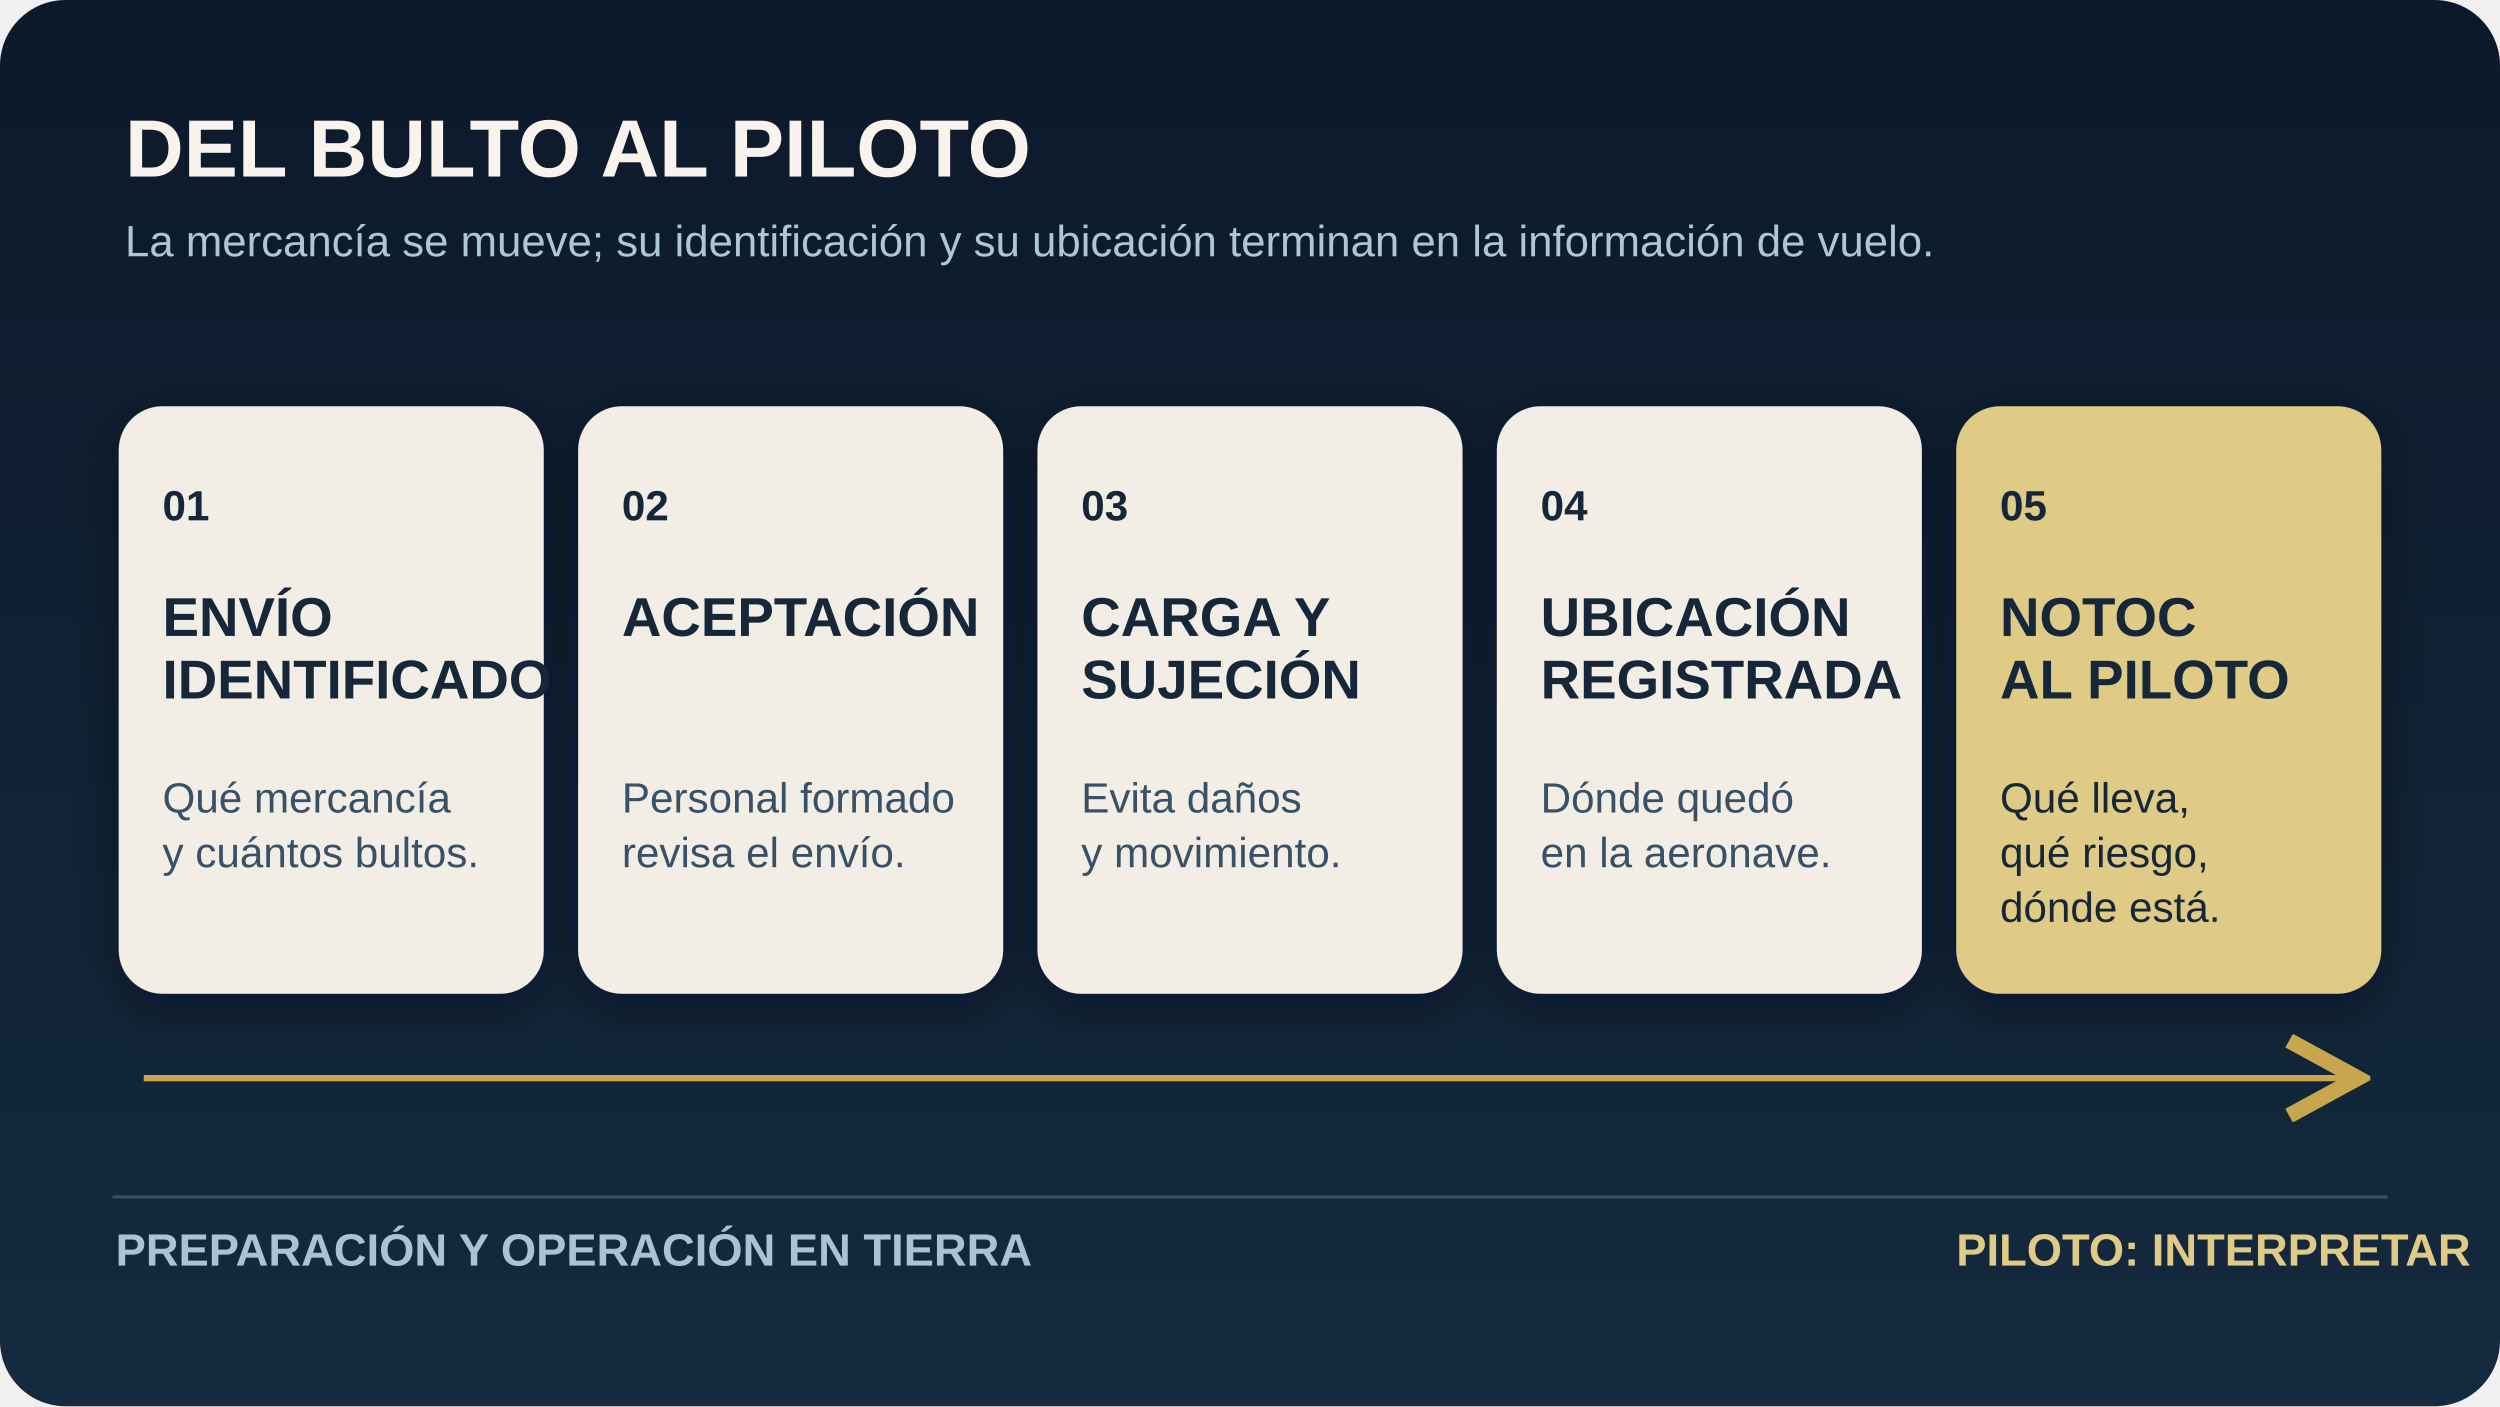
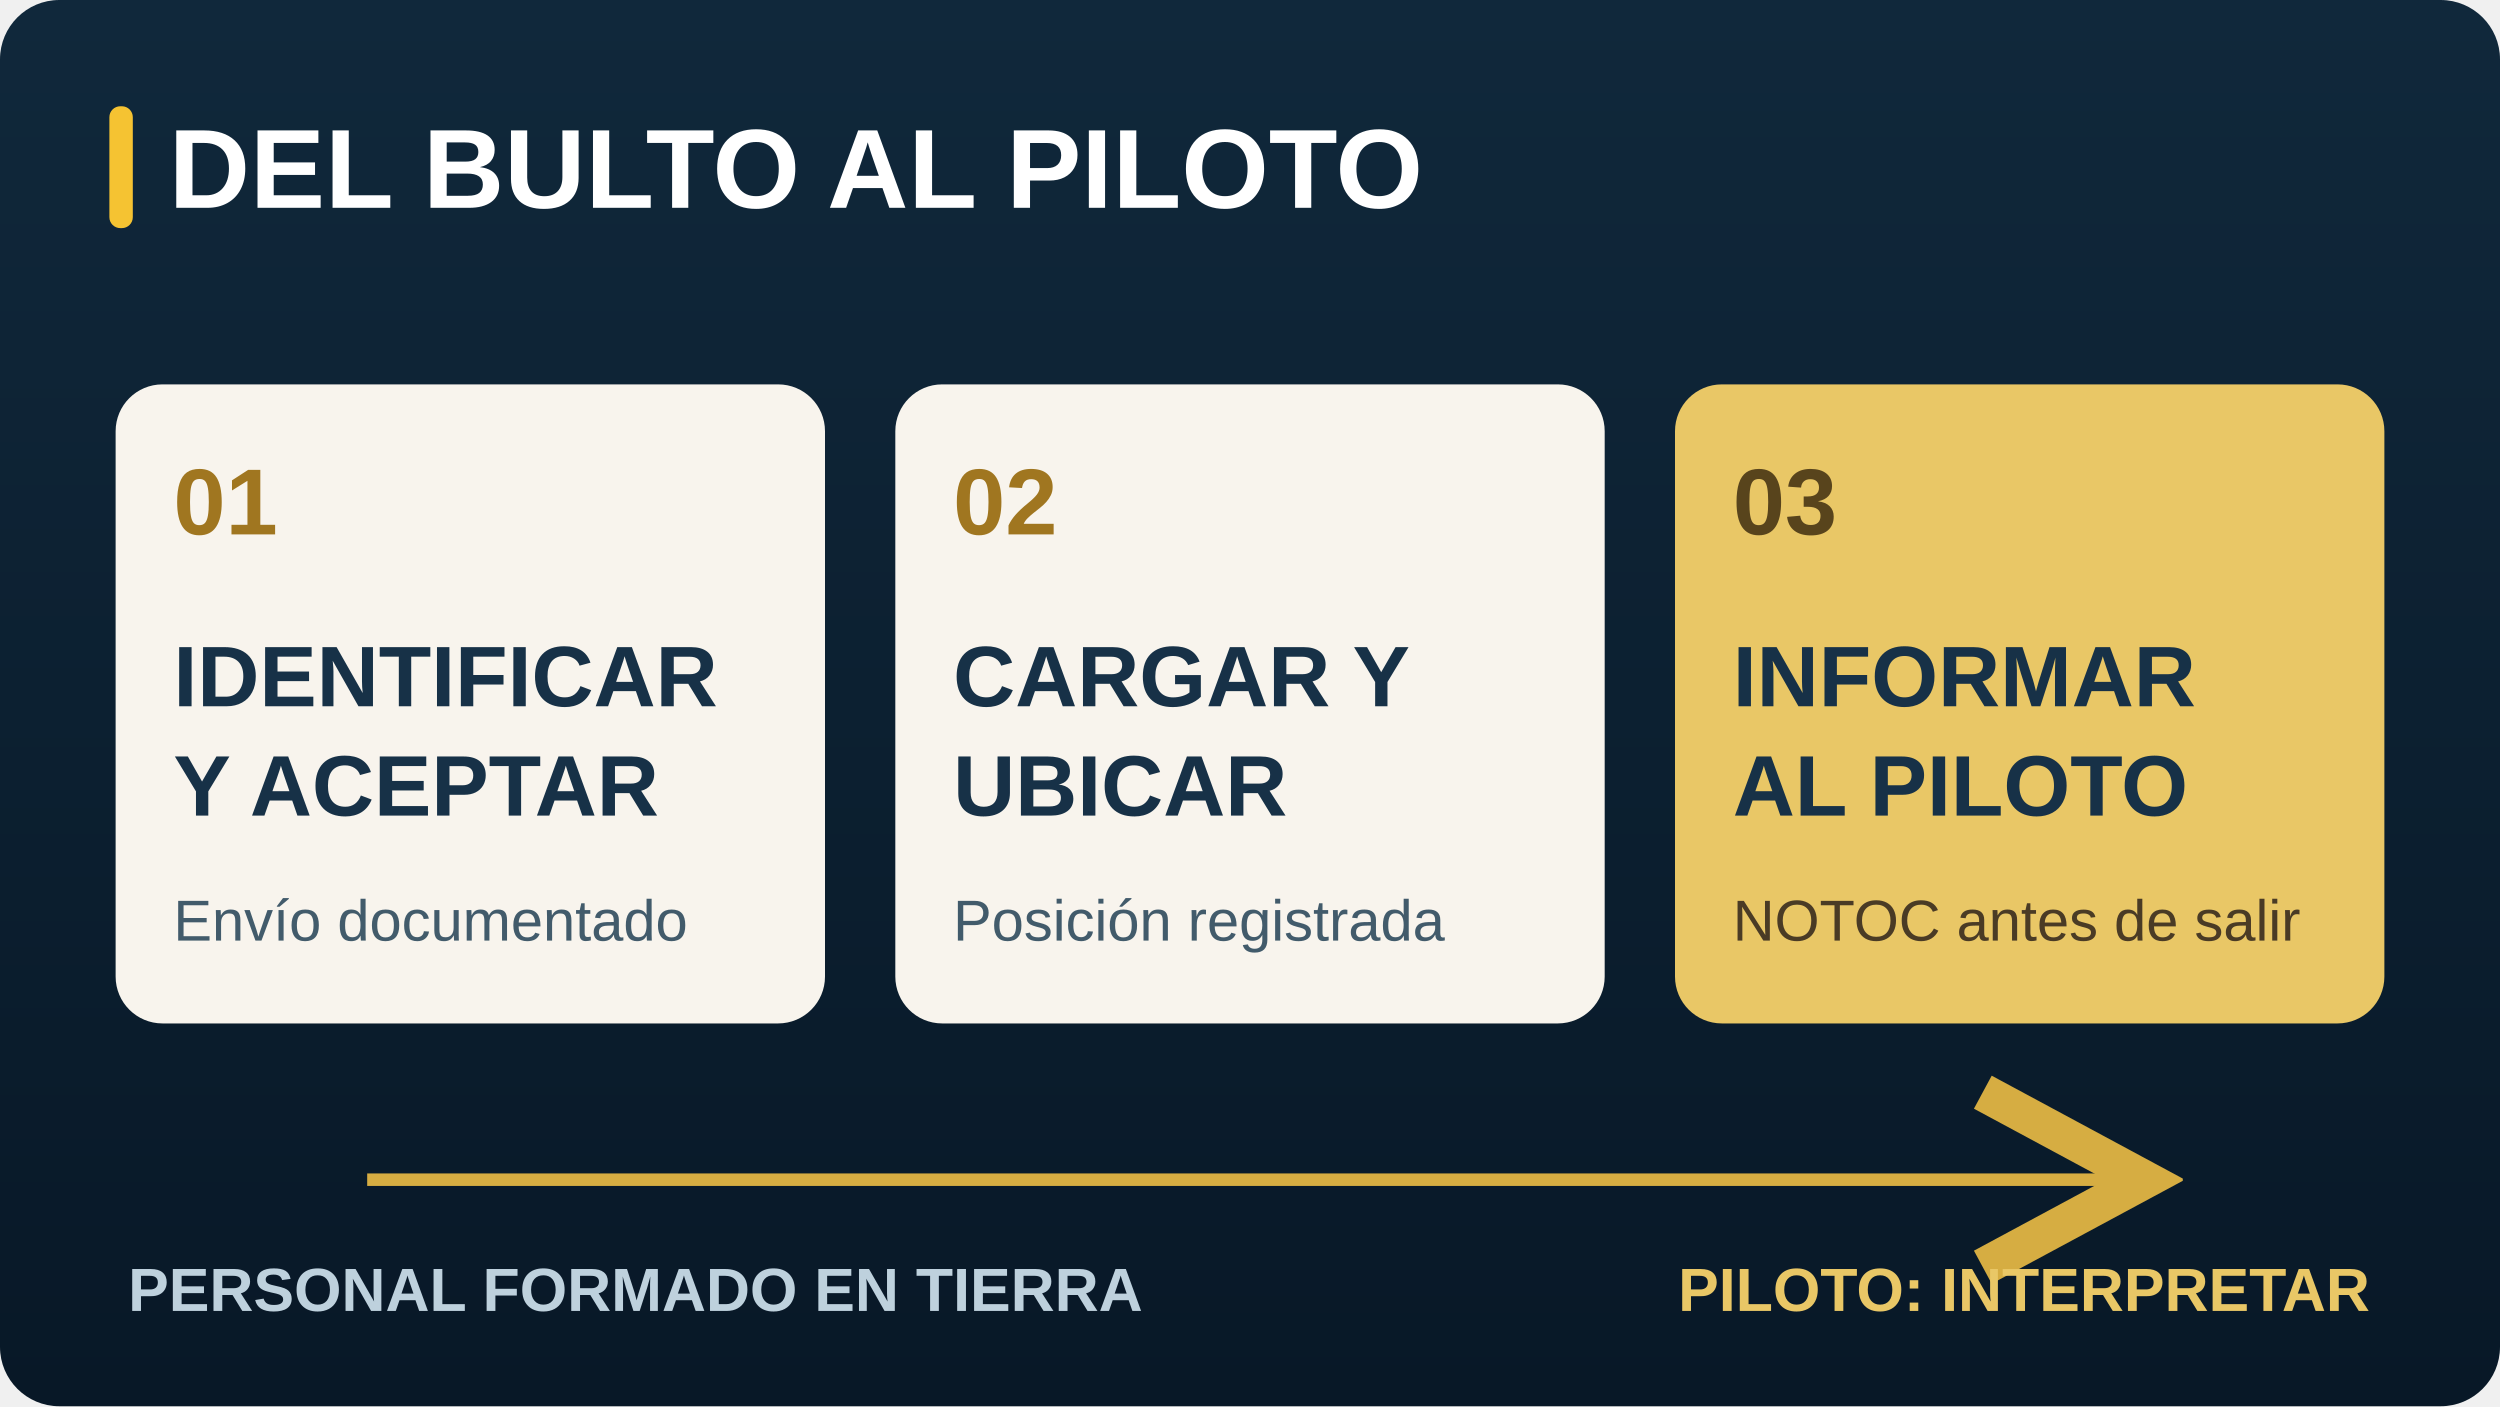
<svg xmlns="http://www.w3.org/2000/svg" width="1600" height="900" viewBox="0 0 1600 900" role="img" aria-labelledby="title desc">
  <defs>
    <linearGradient id="bg" x2="0" y2="1">
-       <stop stop-color="#0c192a" />
-       <stop offset="1" stop-color="#142a3e" />
+       <stop stop-color="#10283b" />
+       <stop offset="1" stop-color="#081827" />
    </linearGradient>
-     <filter id="shadow" x="-20%" y="-30%" width="140%" height="160%">
-       <feDropShadow dx="0" dy="12" stdDeviation="16" flood-color="#04101b" flood-opacity="0.4" />
-     </filter>
-     <marker id="arrow" markerWidth="14" markerHeight="14" refX="11" refY="7" orient="auto">
-       <path d="M 1 1 L 12 7 L 1 13" fill="none" stroke="#c7a64e" stroke-width="2.5" />
+     <marker id="arrow" markerWidth="18" markerHeight="18" refX="14" refY="9" orient="auto">
+       <path d="M2 2 15 9 2 16" fill="none" stroke="#d6ad42" stroke-width="3" />
    </marker>
  </defs>
-   <rect width="1600" height="900" rx="42" fill="url(#bg)" />
-   <path d="M 72 766 H 1528" stroke="#335068" stroke-width="2" />
-   <text x="80" y="113" fill="#f8f4ed" font-family="Arial, sans-serif" font-size="52" font-weight="700">DEL BULTO AL PILOTO</text>
-   <text x="80" y="164" fill="#aec7d6" font-family="Arial, sans-serif" font-size="28">La mercancía se mueve; su identificación y su ubicación terminan en la información de vuelo.</text>
-   <g font-family="Arial, sans-serif" filter="url(#shadow)">
-     <rect x="76" y="260" width="272" height="376" rx="28" fill="#f2eee6" />
-     <rect x="370" y="260" width="272" height="376" rx="28" fill="#f2eee6" />
-     <rect x="664" y="260" width="272" height="376" rx="28" fill="#f2eee6" />
-     <rect x="958" y="260" width="272" height="376" rx="28" fill="#f2eee6" />
-     <rect x="1252" y="260" width="272" height="376" rx="28" fill="#dfca86" />
-   </g>
-   <path d="M 92 690 H 1505" fill="none" stroke="#c7a64e" stroke-width="4" marker-end="url(#arrow)" />
-   <g font-family="Arial, sans-serif" fill="#152739">
-     <text x="104" y="333" font-size="27" font-weight="700">01</text>
-     <text x="398" y="333" font-size="27" font-weight="700">02</text>
-     <text x="692" y="333" font-size="27" font-weight="700">03</text>
-     <text x="986" y="333" font-size="27" font-weight="700">04</text>
-     <text x="1280" y="333" font-size="27" font-weight="700">05</text>
-     <text x="104" y="407" font-size="35" font-weight="700">ENVÍO</text>
-     <text x="104" y="447" font-size="35" font-weight="700">IDENTIFICADO</text>
-     <text x="398" y="407" font-size="35" font-weight="700">ACEPTACIÓN</text>
-     <text x="692" y="407" font-size="35" font-weight="700">CARGA Y</text>
-     <text x="692" y="447" font-size="35" font-weight="700">SUJECIÓN</text>
-     <text x="986" y="407" font-size="35" font-weight="700">UBICACIÓN</text>
-     <text x="986" y="447" font-size="35" font-weight="700">REGISTRADA</text>
-     <text x="1280" y="407" font-size="35" font-weight="700">NOTOC</text>
-     <text x="1280" y="447" font-size="35" font-weight="700">AL PILOTO</text>
-   </g>
-   <g font-family="Arial, sans-serif" fill="#395166" font-size="27">
-     <text x="104" y="520">Qué mercancía</text>
-     <text x="104" y="555">y cuántos bultos.</text>
-     <text x="398" y="520">Personal formado</text>
-     <text x="398" y="555">revisa el envío.</text>
-     <text x="692" y="520">Evita daños</text>
-     <text x="692" y="555">y movimiento.</text>
-     <text x="986" y="520">Dónde quedó</text>
-     <text x="986" y="555">en la aeronave.</text>
-   </g>
-   <g font-family="Arial, sans-serif" fill="#162738" font-size="27">
-     <text x="1280" y="520">Qué lleva,</text>
-     <text x="1280" y="555">qué riesgo,</text>
-     <text x="1280" y="590">dónde está.</text>
-   </g>
-   <g font-family="Arial, sans-serif" font-size="29" font-weight="700">
-     <text x="74" y="810" fill="#a9c3d0">PREPARACIÓN Y OPERACIÓN EN TIERRA</text>
-     <text x="1252" y="810" fill="#dfca86">PILOTO: INTERPRETAR</text>
+   <rect width="1600" height="900" rx="38" fill="url(#bg)" />
+   <rect x="70" y="68" width="15" height="78" rx="7" fill="#f5c332" />
+   <text x="108" y="133" font-family="Arial,sans-serif" font-size="72" font-weight="700" fill="#fff">DEL BULTO AL PILOTO</text>
+   <path d="M235 755 H1365" stroke="#d6ad42" stroke-width="8" marker-end="url(#arrow)" />
+   <g font-family="Arial,sans-serif">
+     <rect x="74" y="246" width="454" height="409" rx="30" fill="#f8f4ed" />
+     <rect x="573" y="246" width="454" height="409" rx="30" fill="#f8f4ed" />
+     <rect x="1072" y="246" width="454" height="409" rx="30" fill="#e9c766" />
+     <text x="111" y="342" font-size="60" font-weight="700" fill="#a07620">01</text>
+     <text x="610" y="342" font-size="60" font-weight="700" fill="#a07620">02</text>
+     <text x="1109" y="342" font-size="60" font-weight="700" fill="#58441c">03</text>
+     <text x="111" y="452" font-size="55" font-weight="700" fill="#173147">IDENTIFICAR</text>
+     <text x="111" y="522" font-size="55" font-weight="700" fill="#173147">Y ACEPTAR</text>
+     <text x="610" y="452" font-size="55" font-weight="700" fill="#173147">CARGAR Y</text>
+     <text x="610" y="522" font-size="55" font-weight="700" fill="#173147">UBICAR</text>
+     <text x="1109" y="452" font-size="55" font-weight="700" fill="#173147">INFORMAR</text>
+     <text x="1109" y="522" font-size="55" font-weight="700" fill="#173147">AL PILOTO</text>
+     <text x="111" y="602" font-size="37" fill="#425b6b">Envío documentado</text>
+     <text x="610" y="602" font-size="37" fill="#425b6b">Posición registrada</text>
+     <text x="1109" y="602" font-size="37" fill="#4a3b25">NOTOC antes de salir</text>
+     <text x="82" y="839" font-size="39" font-weight="700" fill="#bed1dd">PERSONAL FORMADO EN TIERRA</text>
+     <text x="1074" y="839" font-size="39" font-weight="700" fill="#e9c766">PILOTO: INTERPRETAR</text>
  </g>
</svg>
